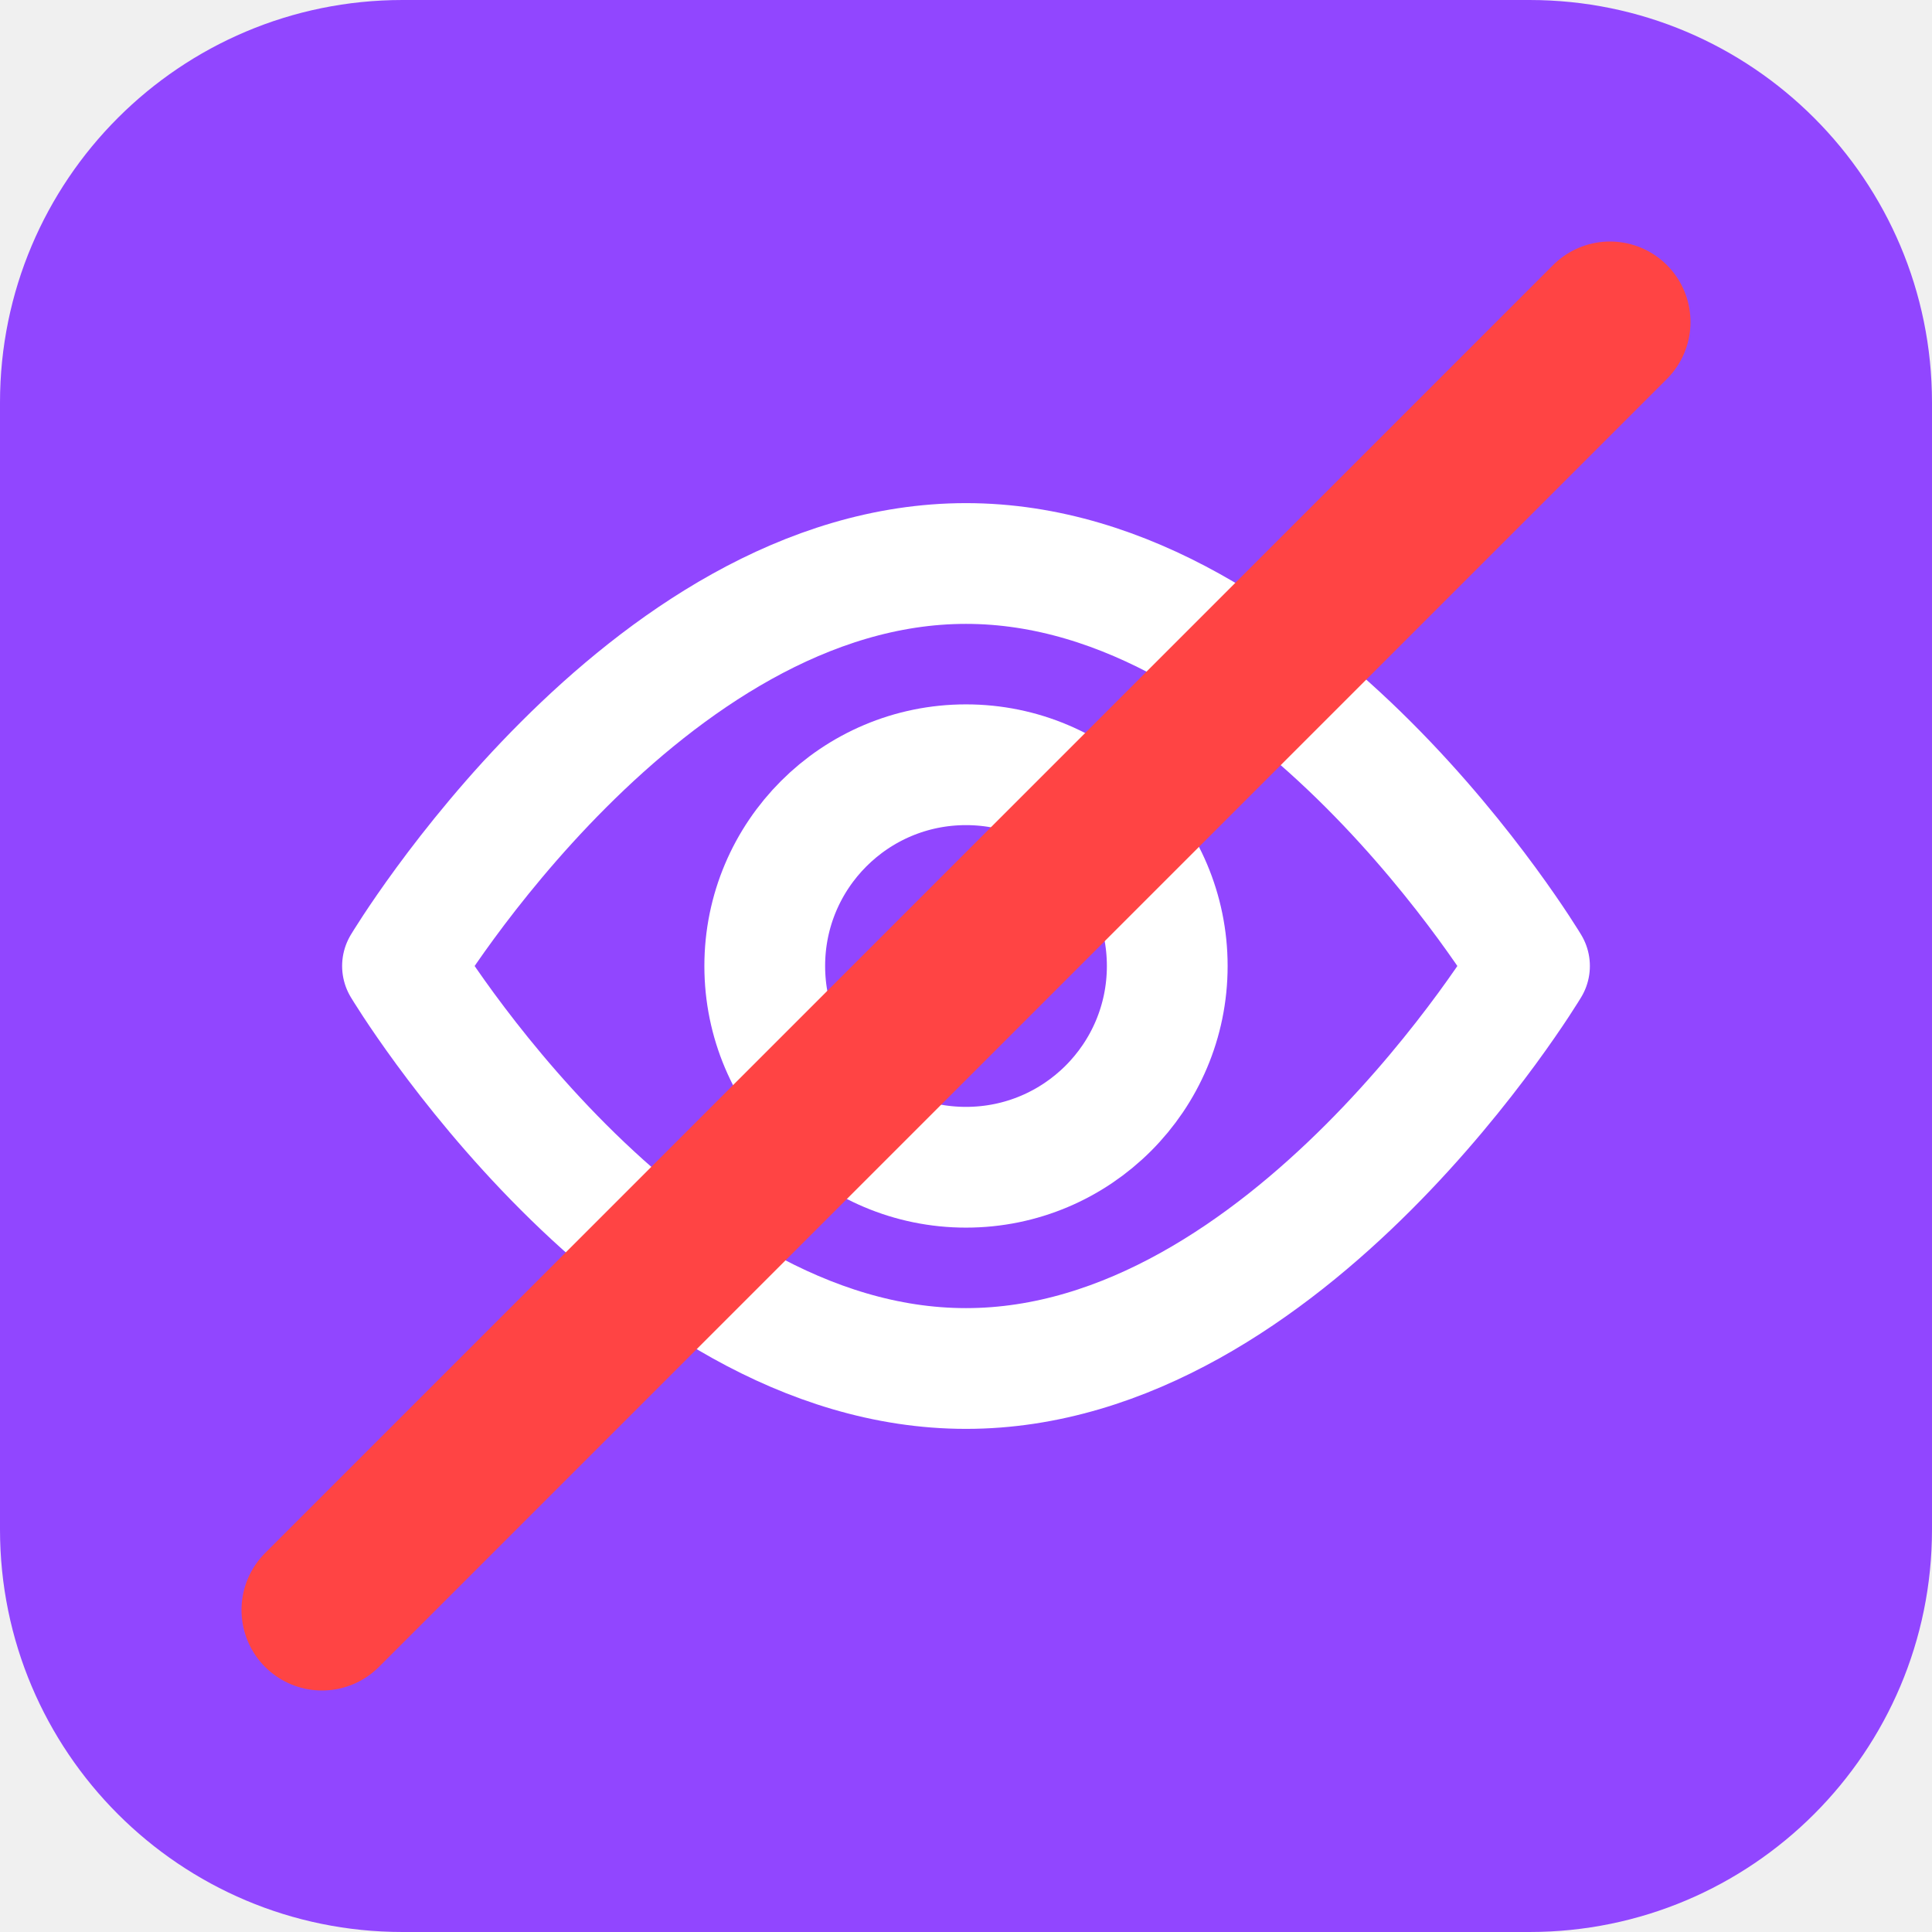
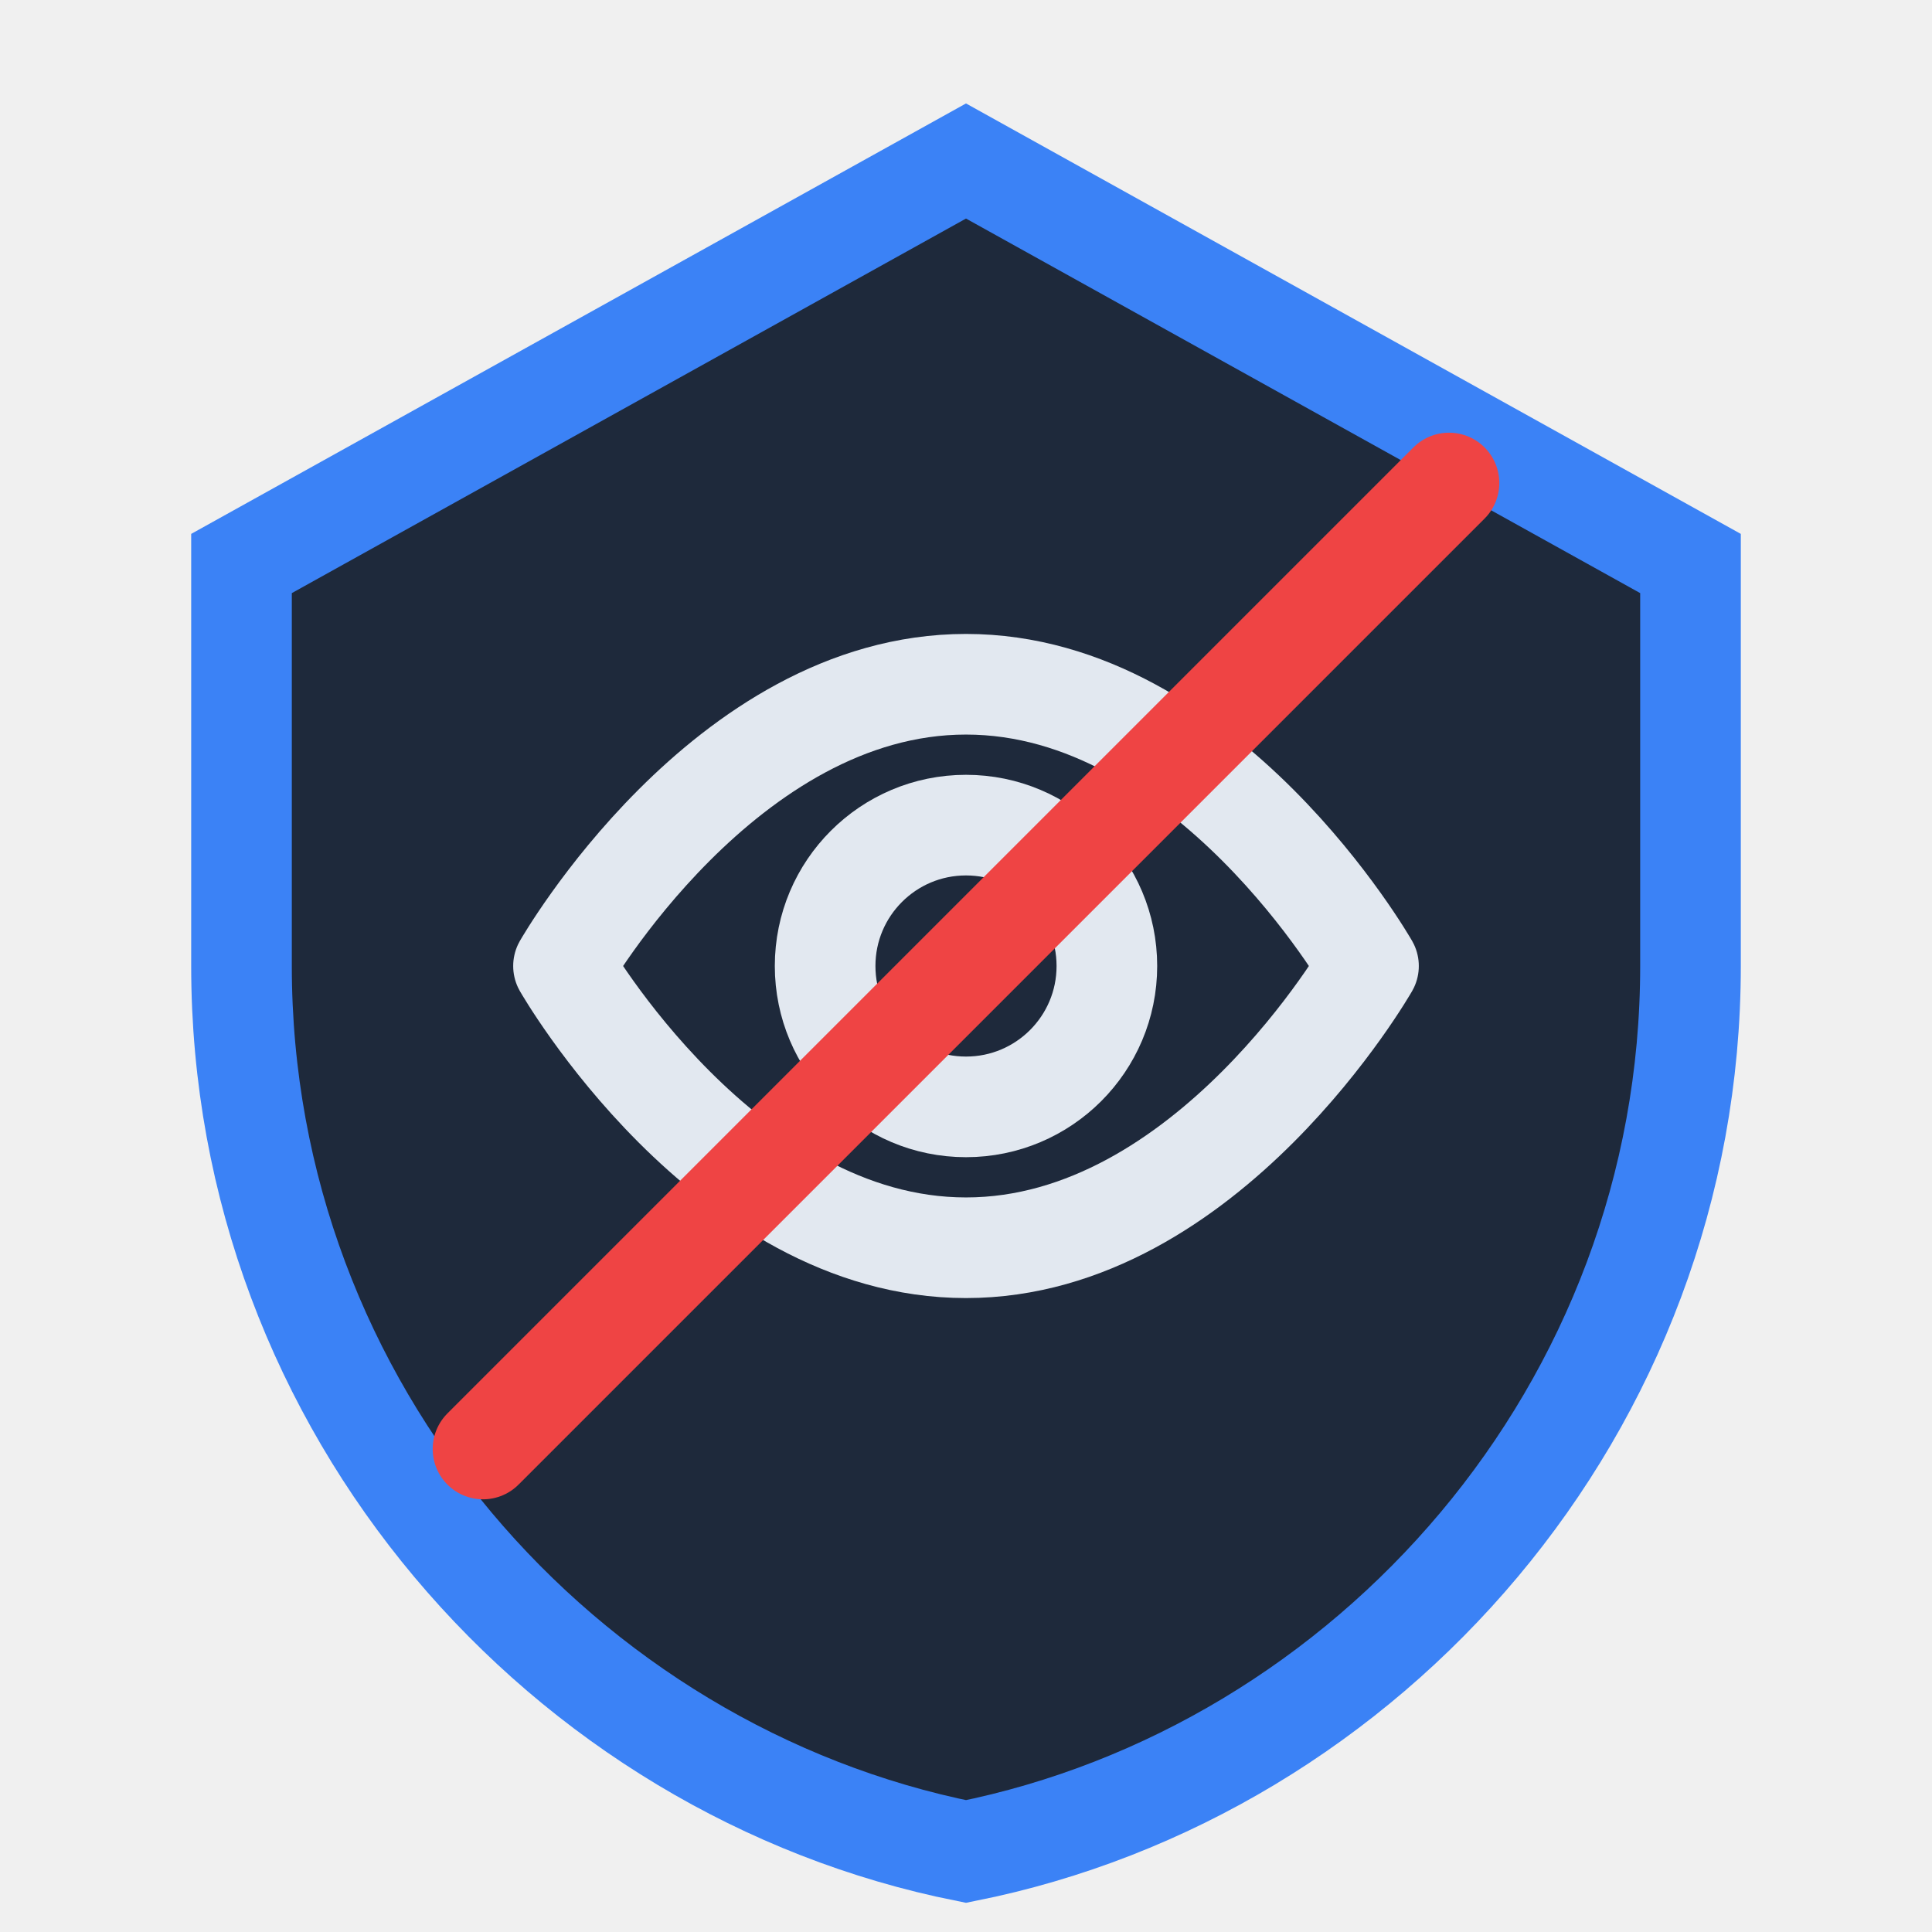
<svg xmlns="http://www.w3.org/2000/svg" viewBox="0 0 48 48">
-   <rect width="48" height="48" rx="10" fill="#9146FF" />
-   <g fill="none" stroke="#fff" stroke-width="3" stroke-linecap="round" stroke-linejoin="round">
-     <path d="M10 24c0 0 6-10 14-10s14 10 14 10-6 10-14 10S10 24 10 24z" />
-     <circle cx="24" cy="24" r="5" />
-     <line x1="8" y1="40" x2="40" y2="8" stroke="#FF4444" stroke-width="4" />
+   <path d="M24 4L6 14v10c0 11 8 20 18 22 10-2 18-11 18-22V14L24 4z" fill="#1e293b" stroke="#3b82f6" stroke-width="2.5" />
+   <g fill="none" stroke="#e2e8f0" stroke-width="2.5" stroke-linecap="round" stroke-linejoin="round">
+     <path d="M14 24c0 0 4-7 10-7s10 7 10 7-4 7-10 7S14 24 14 24z" />
+     <circle cx="24" cy="24" r="3.5" />
  </g>
+   <line x1="12" y1="36" x2="36" y2="12" stroke="#ef4444" stroke-width="2.5" stroke-linecap="round" />
</svg>
